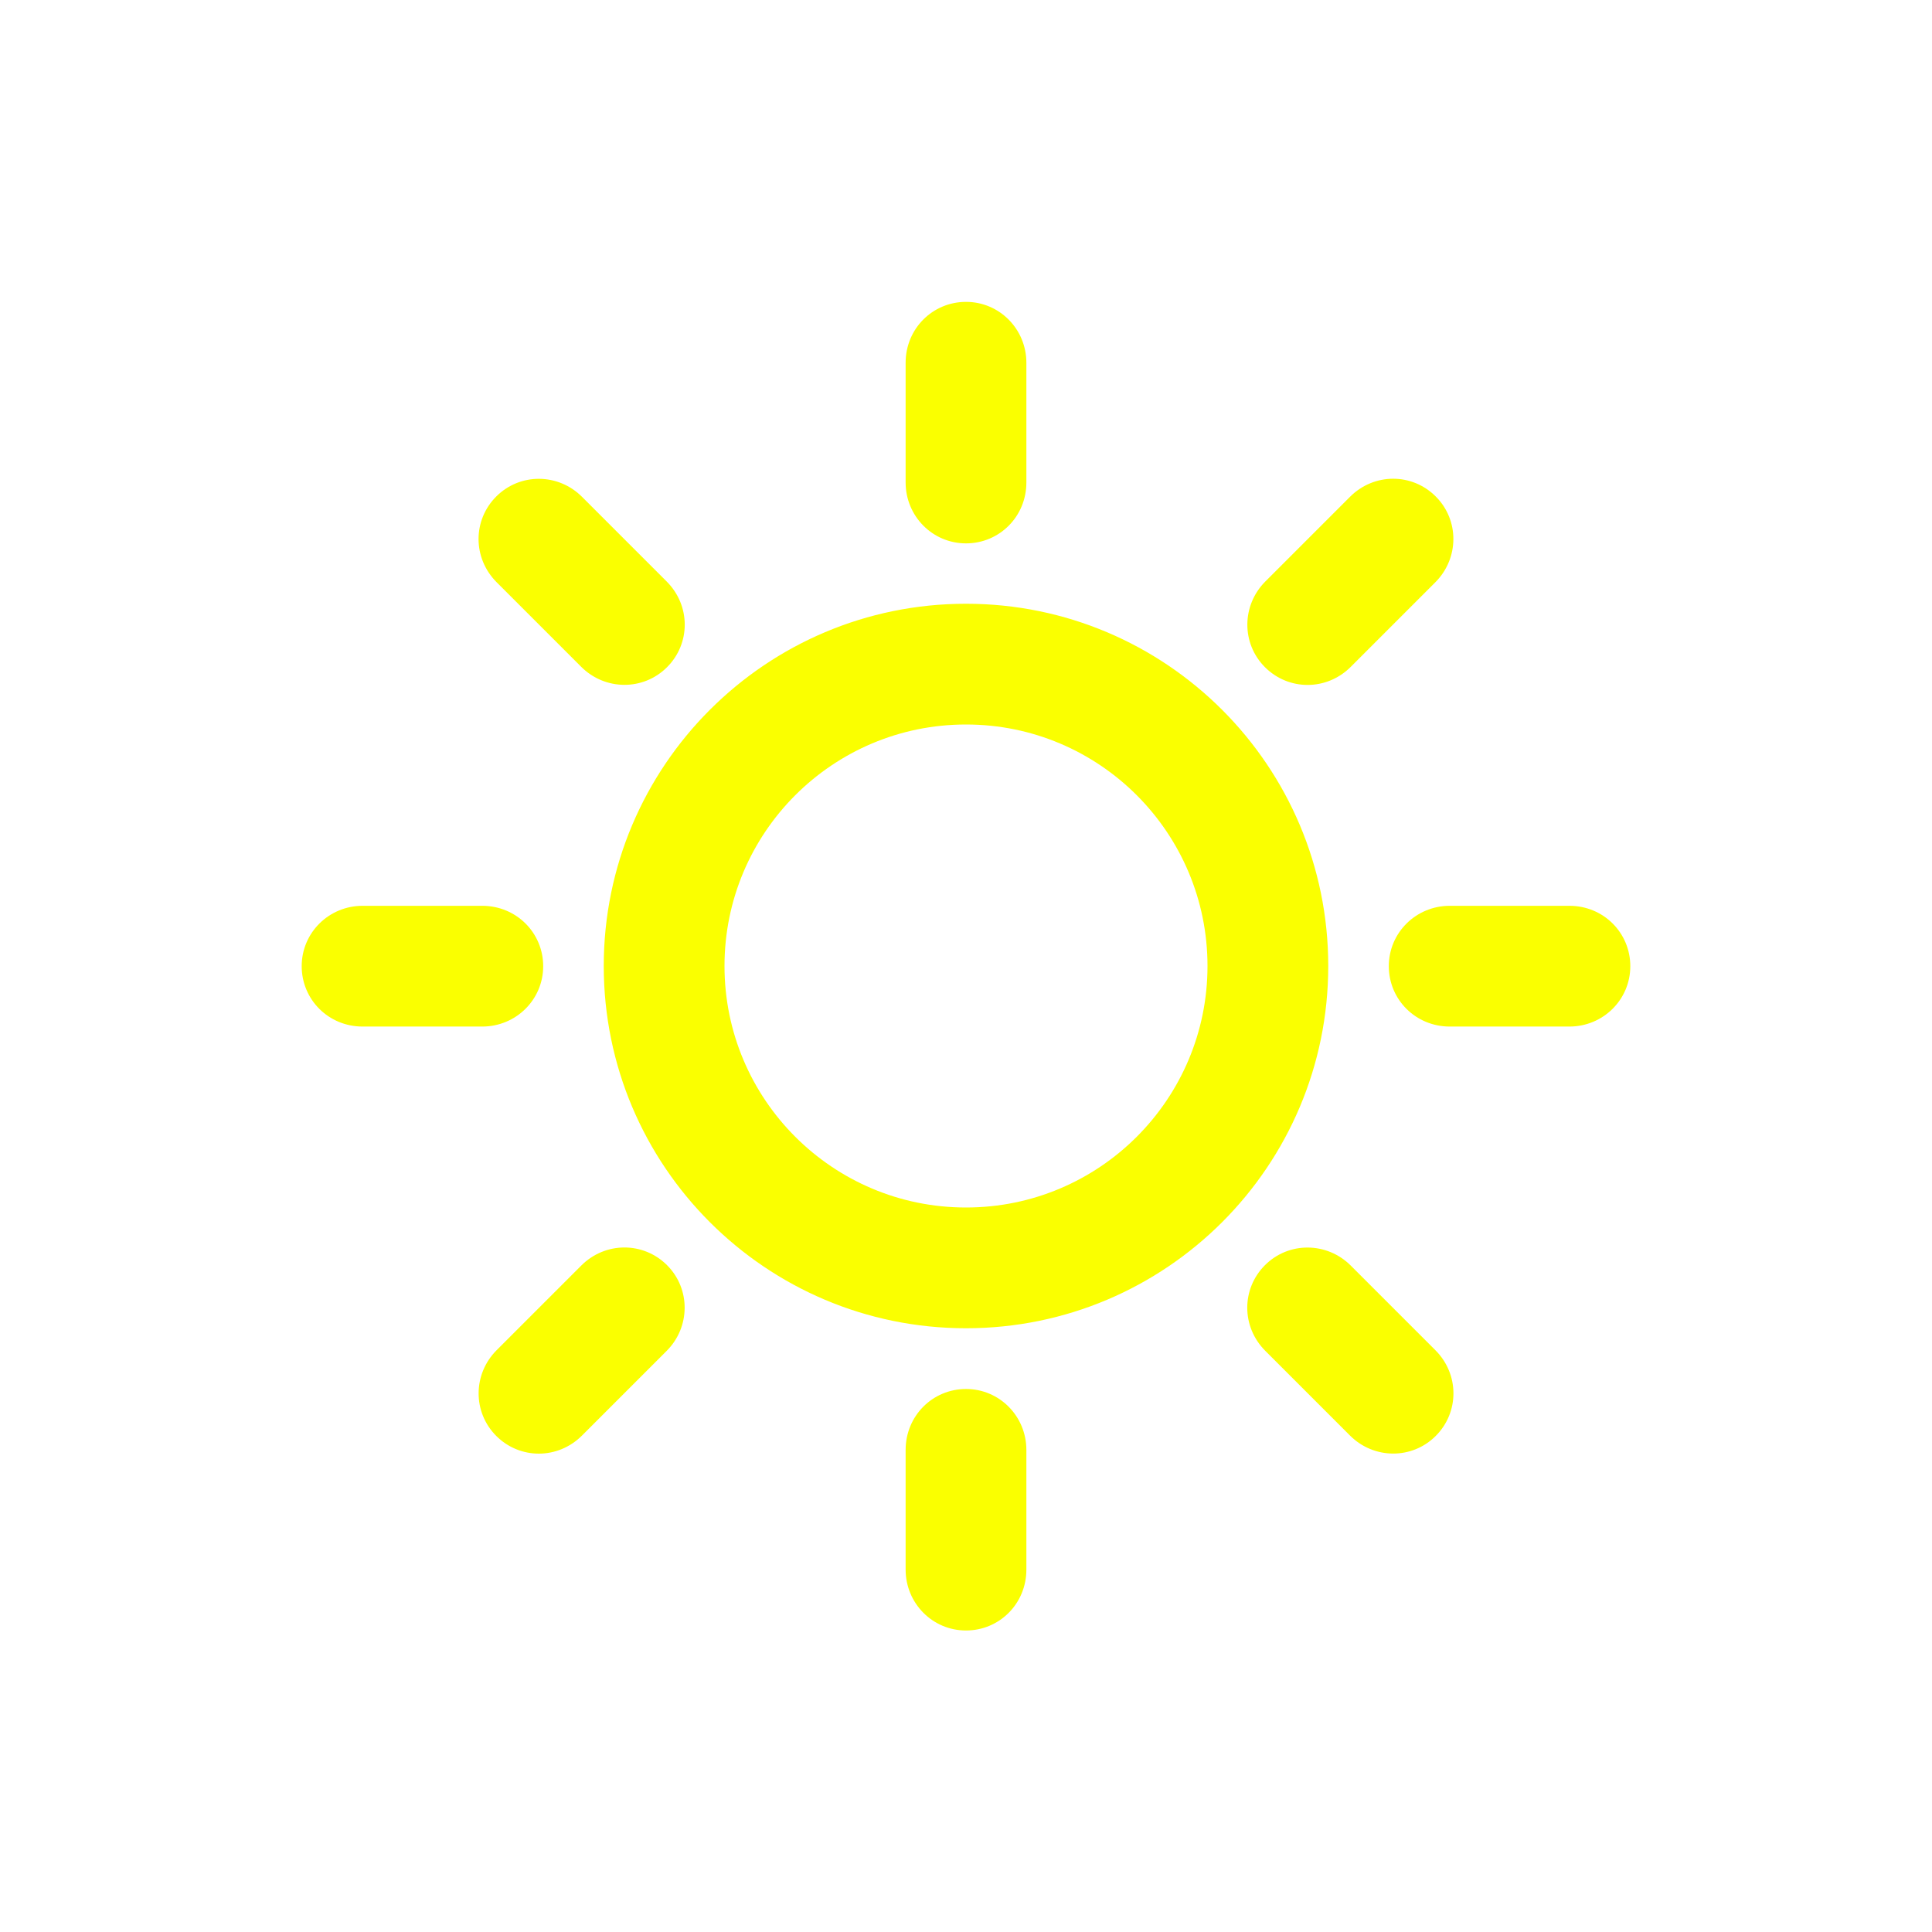
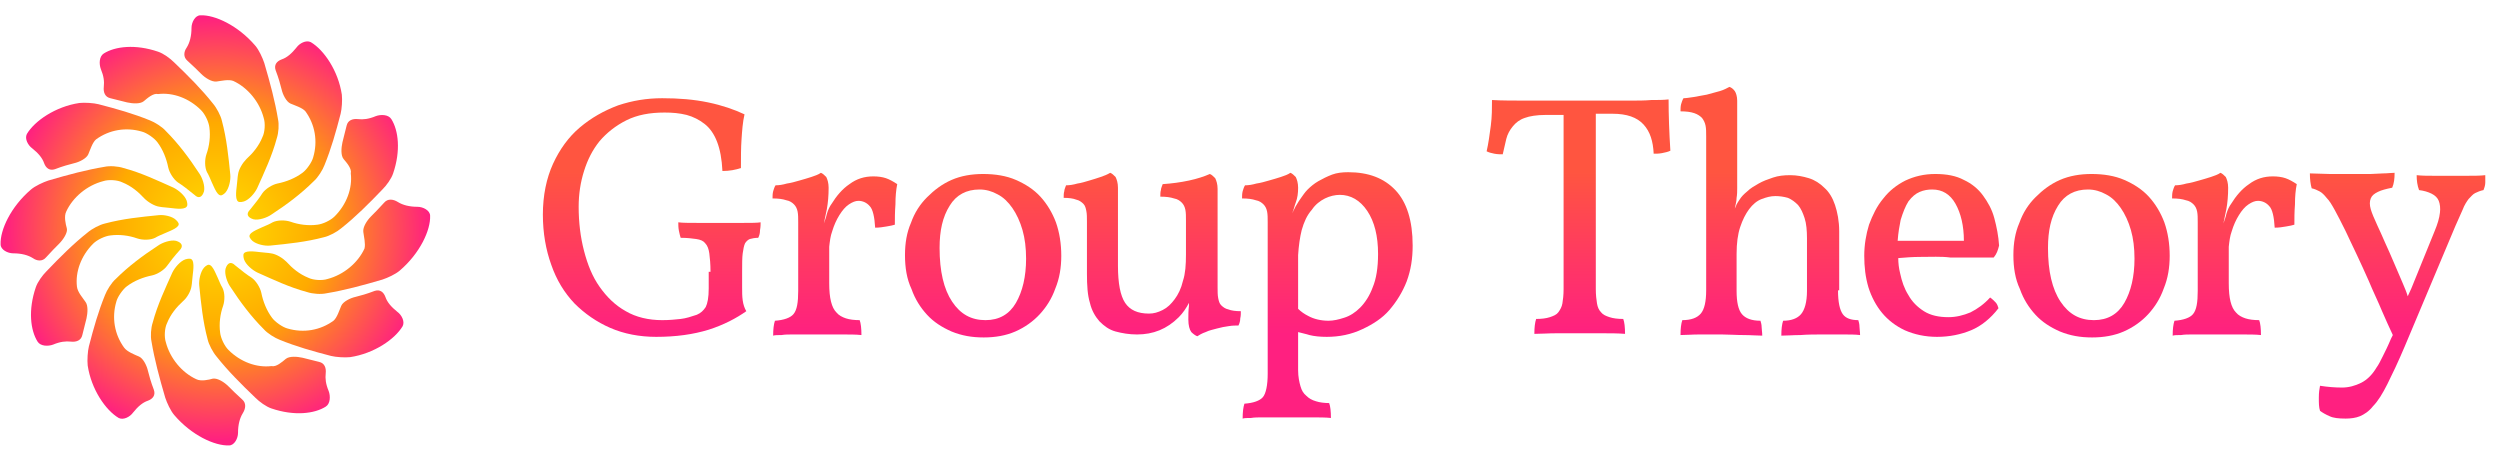
- <svg xmlns="http://www.w3.org/2000/svg" height="32px" version="1.1" viewBox="0 0 32 32" width="32px">
-   <defs />
-   <g fill="none" fill-rule="evenodd" id="Icons new Arranged Names Color" stroke="none" stroke-width="1">
-     <g fill="#FAFF00" id="55 Sun">
-       <path d="M16,9 C15.444,9 15,8.548 15,7.991 L15,6.009 C15,5.443 15.448,5 16,5 C16.556,5 17,5.452 17,6.009 L17,7.991 C17,8.557 16.552,9 16,9 Z M23.78,23.784 C23.387,24.177 22.754,24.171 22.36,23.777 L20.959,22.376 C20.558,21.976 20.561,21.346 20.952,20.955 C21.345,20.562 21.979,20.568 22.373,20.962 L23.774,22.363 C24.174,22.763 24.171,23.393 23.78,23.784 Z M16,20 C18.209,20 20,18.209 20,16 C20,13.791 18.209,12 16,12 C13.791,12 12,13.791 12,16 C12,18.209 13.791,20 16,20 Z M16,27.006 C15.444,27.006 15,26.554 15,25.997 L15,24.016 C15,23.45 15.448,23.006 16,23.006 C16.556,23.006 17,23.458 17,24.016 L17,25.997 C17,26.563 16.552,27.006 16,27.006 Z M20.952,11.051 C20.559,10.658 20.564,10.025 20.959,9.63 L22.36,8.229 C22.76,7.829 23.39,7.832 23.78,8.223 C24.174,8.616 24.168,9.249 23.774,9.644 L22.373,11.045 C21.973,11.445 21.343,11.442 20.952,11.051 Z M11.048,20.955 C11.441,21.348 11.436,21.982 11.041,22.376 L9.64,23.777 C9.24,24.177 8.61,24.174 8.22,23.784 C7.826,23.39 7.832,22.757 8.226,22.363 L9.627,20.962 C10.027,20.562 10.657,20.565 11.048,20.955 Z M16,22 C12.686,22 10,19.314 10,16 C10,12.686 12.686,10 16,10 C19.314,10 22,12.686 22,16 C22,19.314 19.314,22 16,22 Z M4.997,16.003 C4.997,15.447 5.449,15.003 6.006,15.003 L7.987,15.003 C8.553,15.003 8.997,15.451 8.997,16.003 C8.997,16.559 8.545,17.003 7.987,17.003 L6.006,17.003 C5.44,17.003 4.997,16.555 4.997,16.003 Z M23.003,16.003 C23.003,15.447 23.455,15.003 24.013,15.003 L25.994,15.003 C26.56,15.003 27.003,15.451 27.003,16.003 C27.003,16.559 26.551,17.003 25.994,17.003 L24.013,17.003 C23.447,17.003 23.003,16.555 23.003,16.003 Z M8.22,8.223 C8.613,7.83 9.246,7.835 9.64,8.229 L11.041,9.63 C11.442,10.031 11.439,10.661 11.048,11.051 C10.655,11.444 10.021,11.439 9.627,11.045 L8.226,9.644 C7.826,9.243 7.829,8.613 8.22,8.223 Z M8.22,8.223" id="Oval 13" />
+ <svg xmlns="http://www.w3.org/2000/svg" width="143px" height="26px" viewBox="0 0 143 26" version="1.1">
+   <defs>
+     <linearGradient x1="50.445%" y1="98.869%" x2="50.445%" y2="30.941%" id="linearGradient-1">
+       <stop stop-color="#FF2080" offset="0%" />
+       <stop stop-color="#FF5540" offset="100%" />
+     </linearGradient>
+     <linearGradient x1="49.951%" y1="99.076%" x2="49.951%" y2="-0.453%" id="linearGradient-2">
+       <stop stop-color="#FF2080" offset="0%" />
+       <stop stop-color="#FF5540" offset="100%" />
+     </linearGradient>
+     <linearGradient x1="49.539%" y1="97.984%" x2="49.539%" y2="-1.181%" id="linearGradient-3">
+       <stop stop-color="#FF2080" offset="0%" />
+       <stop stop-color="#FF5540" offset="100%" />
+     </linearGradient>
+     <linearGradient x1="49.669%" y1="98.714%" x2="49.669%" y2="-0.451%" id="linearGradient-4">
+       <stop stop-color="#FF2080" offset="0%" />
+       <stop stop-color="#FF5540" offset="100%" />
+     </linearGradient>
+     <linearGradient x1="49.646%" y1="65.733%" x2="49.646%" y2="-0.057%" id="linearGradient-5">
+       <stop stop-color="#FF2080" offset="0%" />
+       <stop stop-color="#FF5540" offset="100%" />
+     </linearGradient>
+     <linearGradient x1="49.594%" y1="100.121%" x2="49.594%" y2="30.983%" id="linearGradient-6">
+       <stop stop-color="#FF2080" offset="0%" />
+       <stop stop-color="#FF5540" offset="100%" />
+     </linearGradient>
+     <linearGradient x1="49.858%" y1="99.395%" x2="49.858%" y2="34.236%" id="linearGradient-7">
+       <stop stop-color="#FF2080" offset="0%" />
+       <stop stop-color="#FF5540" offset="100%" />
+     </linearGradient>
+     <linearGradient x1="50.288%" y1="98.343%" x2="50.288%" y2="-1.185%" id="linearGradient-8">
+       <stop stop-color="#FF2080" offset="0%" />
+       <stop stop-color="#FF5540" offset="100%" />
+     </linearGradient>
+     <linearGradient x1="49.529%" y1="97.984%" x2="49.529%" y2="-1.181%" id="linearGradient-9">
+       <stop stop-color="#FF2080" offset="0%" />
+       <stop stop-color="#FF5540" offset="100%" />
+     </linearGradient>
+     <linearGradient x1="50.153%" y1="99.076%" x2="50.153%" y2="-0.453%" id="linearGradient-10">
+       <stop stop-color="#FF2080" offset="0%" />
+       <stop stop-color="#FF5540" offset="100%" />
+     </linearGradient>
+     <linearGradient x1="49.748%" y1="65.65%" x2="49.748%" y2="-0.3%" id="linearGradient-11">
+       <stop stop-color="#FF2080" offset="0%" />
+       <stop stop-color="#FF5540" offset="100%" />
+     </linearGradient>
+     <radialGradient cx="107.301%" cy="133.416%" fx="107.301%" fy="133.416%" r="224.411%" gradientTransform="translate(1.073006,1.334163),scale(0.52959,1),translate(-1.073006,-1.334163)" id="radialGradient-12">
+       <stop stop-color="#FFE000" offset="0%" />
+       <stop stop-color="#FFAA00" offset="50%" />
+       <stop stop-color="#FF2080" offset="100%" />
+     </radialGradient>
+     <radialGradient cx="116.056%" cy="66.263%" fx="116.056%" fy="66.263%" r="224.648%" gradientTransform="translate(1.160558,0.662631),scale(0.504858,1),translate(-1.160558,-0.662631)" id="radialGradient-13">
+       <stop stop-color="#FFE000" offset="0%" />
+       <stop stop-color="#FFAA00" offset="50%" />
+       <stop stop-color="#FF2080" offset="100%" />
+     </radialGradient>
+     <radialGradient cx="126.11%" cy="10.442%" fx="126.11%" fy="10.442%" r="162.09%" gradientTransform="translate(1.261096,0.104419),scale(0.884438,1),translate(-1.261096,-0.104419)" id="radialGradient-14">
+       <stop stop-color="#FFE000" offset="0%" />
+       <stop stop-color="#FFAA00" offset="50%" />
+       <stop stop-color="#FF2080" offset="100%" />
+     </radialGradient>
+     <radialGradient cx="137.575%" cy="-6.65%" fx="137.575%" fy="-6.65%" r="224.411%" gradientTransform="translate(1.375748,-0.066502),scale(1,0.52959),translate(-1.375748,0.066502)" id="radialGradient-15">
+       <stop stop-color="#FFE000" offset="0%" />
+       <stop stop-color="#FFAA00" offset="50%" />
+       <stop stop-color="#FF2080" offset="100%" />
+     </radialGradient>
+     <radialGradient cx="70.426%" cy="-16.074%" fx="70.426%" fy="-16.074%" r="224.648%" gradientTransform="translate(0.704259,-0.16074),scale(1,0.504858),translate(-0.704259,0.16074)" id="radialGradient-16">
+       <stop stop-color="#FFE000" offset="0%" />
+       <stop stop-color="#FFAA00" offset="50%" />
+       <stop stop-color="#FF2080" offset="100%" />
+     </radialGradient>
+     <radialGradient cx="13.902%" cy="-24.287%" fx="13.902%" fy="-24.287%" r="162.09%" gradientTransform="translate(0.139021,-0.242868),scale(1,0.879946),translate(-0.139021,0.242868)" id="radialGradient-17">
+       <stop stop-color="#FFE000" offset="0%" />
+       <stop stop-color="#FFAA00" offset="50%" />
+       <stop stop-color="#FF2080" offset="100%" />
+     </radialGradient>
+     <radialGradient cx="-4.448%" cy="-36.347%" fx="-4.448%" fy="-36.347%" r="224.411%" gradientTransform="translate(-0.044479,-0.363466),scale(0.52959,1),translate(0.044479,0.363466)" id="radialGradient-18">
+       <stop stop-color="#FFE000" offset="0%" />
+       <stop stop-color="#FFAA00" offset="50%" />
+       <stop stop-color="#FF2080" offset="100%" />
+     </radialGradient>
+     <radialGradient cx="-13.972%" cy="30.803%" fx="-13.972%" fy="30.803%" r="224.648%" gradientTransform="translate(-0.139724,0.308035),scale(0.504858,1),translate(0.139724,-0.308035)" id="radialGradient-19">
+       <stop stop-color="#FFE000" offset="0%" />
+       <stop stop-color="#FFAA00" offset="50%" />
+       <stop stop-color="#FF2080" offset="100%" />
+     </radialGradient>
+     <radialGradient cx="-21.644%" cy="86.985%" fx="-21.644%" fy="86.985%" r="162.09%" gradientTransform="translate(-0.216438,0.86985),scale(0.879946,1),translate(0.216438,-0.86985)" id="radialGradient-20">
+       <stop stop-color="#FFE000" offset="0%" />
+       <stop stop-color="#FFAA00" offset="50%" />
+       <stop stop-color="#FF2080" offset="100%" />
+     </radialGradient>
+     <radialGradient cx="-32.188%" cy="105.098%" fx="-32.188%" fy="105.098%" r="224.411%" gradientTransform="translate(-0.321882,1.050983),scale(1,0.52959),translate(0.321882,-1.050983)" id="radialGradient-21">
+       <stop stop-color="#FFE000" offset="0%" />
+       <stop stop-color="#FFAA00" offset="50%" />
+       <stop stop-color="#FF2080" offset="100%" />
+     </radialGradient>
+     <radialGradient cx="34.966%" cy="114.274%" fx="34.966%" fy="114.274%" r="224.648%" gradientTransform="translate(0.349663,1.142736),scale(1,0.504858),translate(-0.349663,-1.142736)" id="radialGradient-22">
+       <stop stop-color="#FFE000" offset="0%" />
+       <stop stop-color="#FFAA00" offset="50%" />
+       <stop stop-color="#FF2080" offset="100%" />
+     </radialGradient>
+     <radialGradient cx="89.989%" cy="122.424%" fx="89.989%" fy="122.424%" r="162.09%" gradientTransform="translate(0.899886,1.224243),scale(1,0.879946),translate(-0.899886,-1.224243)" id="radialGradient-23">
+       <stop stop-color="#FFE000" offset="0%" />
+       <stop stop-color="#FFAA00" offset="50%" />
+       <stop stop-color="#FF2080" offset="100%" />
+     </radialGradient>
+   </defs>
+   <g id="Page-1" stroke="none" stroke-width="1" fill="none" fill-rule="evenodd">
+     <g id="Artboard" transform="translate(-95, -116)" fill-rule="nonzero">
+       <g id="gt-logo-H" transform="translate(95, 116.5341)">
+         <g id="XMLID_2773_" transform="translate(31.05226, 4.436037)">
+           <path d="M9.589,10.578 C9.589,10.135 9.555,9.793 9.52,9.52 C9.486,9.282 9.418,9.077 9.282,8.94 C9.179,8.804 9.009,8.736 8.77,8.701 C8.531,8.667 8.258,8.633 7.882,8.633 C7.848,8.531 7.814,8.394 7.78,8.224 C7.746,8.053 7.746,7.882 7.746,7.746 C7.985,7.78 8.36,7.78 8.838,7.78 C9.316,7.78 9.759,7.78 10.169,7.78 C10.578,7.78 11.022,7.78 11.465,7.78 C11.909,7.78 12.25,7.78 12.455,7.746 C12.455,7.848 12.455,8.019 12.421,8.19 C12.421,8.36 12.387,8.497 12.319,8.633 C12.114,8.633 11.977,8.667 11.841,8.701 C11.738,8.736 11.636,8.838 11.568,8.94 C11.5,9.077 11.465,9.282 11.431,9.52 C11.397,9.759 11.397,10.135 11.397,10.578 L11.397,11.465 C11.397,11.738 11.397,11.977 11.431,12.216 C11.465,12.455 11.534,12.66 11.636,12.83 C11.056,13.24 10.339,13.615 9.486,13.888 C8.599,14.161 7.61,14.298 6.483,14.298 C5.528,14.298 4.641,14.127 3.856,13.786 C3.071,13.445 2.389,12.967 1.809,12.387 C1.228,11.773 0.785,11.056 0.478,10.169 C0.171,9.316 0,8.36 0,7.302 C0,6.21 0.205,5.221 0.58,4.402 C0.955,3.583 1.467,2.866 2.116,2.32 C2.764,1.774 3.481,1.365 4.3,1.058 C5.119,0.785 5.937,0.648 6.825,0.648 C7.78,0.648 8.633,0.717 9.452,0.887 C10.271,1.058 10.954,1.297 11.534,1.57 C11.431,2.013 11.397,2.491 11.363,3.003 C11.329,3.481 11.329,4.027 11.329,4.641 C11.022,4.743 10.681,4.811 10.271,4.811 C10.237,4.129 10.135,3.583 9.964,3.139 C9.793,2.696 9.555,2.355 9.247,2.116 C8.94,1.877 8.599,1.706 8.224,1.604 C7.814,1.501 7.405,1.467 6.961,1.467 C6.108,1.467 5.391,1.604 4.777,1.911 C4.163,2.218 3.651,2.627 3.242,3.105 C2.832,3.617 2.559,4.163 2.355,4.811 C2.15,5.46 2.047,6.142 2.047,6.859 C2.047,7.746 2.15,8.599 2.355,9.384 C2.559,10.169 2.832,10.851 3.242,11.431 C3.651,12.011 4.129,12.489 4.743,12.83 C5.323,13.172 6.04,13.342 6.825,13.342 C7.234,13.342 7.575,13.308 7.882,13.274 C8.19,13.24 8.497,13.137 8.804,13.035 C9.043,12.933 9.179,12.796 9.316,12.592 C9.418,12.387 9.486,12.046 9.486,11.534 L9.486,10.578 L9.589,10.578 Z" id="XMLID_2798_" fill="url(#linearGradient-1)" />
+           <path d="M16.55,8.258 C16.447,8.531 16.413,8.838 16.379,9.145 L16.379,11.227 C16.379,11.67 16.413,12.011 16.482,12.284 C16.55,12.557 16.652,12.762 16.789,12.899 C16.925,13.069 17.13,13.172 17.335,13.24 C17.539,13.308 17.812,13.342 18.12,13.342 C18.188,13.513 18.222,13.82 18.222,14.195 C17.915,14.161 17.539,14.161 17.096,14.161 C16.652,14.161 16.209,14.161 15.731,14.161 L15.014,14.161 C14.775,14.161 14.537,14.161 14.298,14.161 C14.059,14.161 13.854,14.161 13.649,14.195 C13.445,14.195 13.274,14.195 13.172,14.229 C13.172,13.854 13.206,13.581 13.274,13.376 C13.786,13.342 14.161,13.206 14.332,13.001 C14.537,12.762 14.605,12.319 14.605,11.67 L14.605,7.746 C14.605,7.507 14.605,7.302 14.571,7.132 C14.537,6.961 14.468,6.825 14.366,6.722 C14.264,6.62 14.127,6.518 13.922,6.483 C13.718,6.415 13.479,6.381 13.137,6.381 C13.137,6.245 13.137,6.108 13.172,5.972 C13.206,5.869 13.24,5.733 13.308,5.63 C13.513,5.63 13.718,5.596 13.956,5.528 C14.195,5.494 14.434,5.426 14.673,5.357 C14.912,5.289 15.151,5.221 15.356,5.153 C15.56,5.084 15.765,5.016 15.901,4.914 C16.004,4.948 16.106,5.05 16.209,5.153 C16.277,5.289 16.345,5.494 16.345,5.767 C16.345,6.21 16.311,6.62 16.243,6.995 L16.072,7.814 C16.14,7.61 16.209,7.439 16.243,7.268 C16.311,7.029 16.413,6.825 16.516,6.688 C16.789,6.245 17.13,5.835 17.539,5.562 C17.949,5.255 18.392,5.119 18.904,5.119 C19.177,5.119 19.416,5.153 19.621,5.221 C19.826,5.289 20.065,5.426 20.269,5.562 C20.201,5.903 20.167,6.279 20.167,6.722 C20.133,7.166 20.133,7.541 20.133,7.882 C20.03,7.917 19.86,7.951 19.655,7.985 C19.45,8.019 19.246,8.053 19.007,8.053 C18.973,7.439 18.87,6.995 18.7,6.825 C18.529,6.62 18.29,6.518 18.051,6.518 C17.881,6.518 17.71,6.586 17.505,6.722 C17.301,6.859 17.13,7.064 16.959,7.337 C16.789,7.61 16.652,7.917 16.55,8.258 Z" id="XMLID_2796_" fill="url(#linearGradient-2)" />
+           <path d="M20.713,9.623 C20.713,8.94 20.815,8.326 21.054,7.78 C21.259,7.2 21.566,6.722 21.975,6.313 C22.385,5.903 22.829,5.562 23.375,5.323 C23.92,5.084 24.535,4.982 25.183,4.982 C25.866,4.982 26.514,5.084 27.06,5.323 C27.606,5.562 28.084,5.869 28.459,6.279 C28.834,6.688 29.141,7.2 29.346,7.746 C29.551,8.326 29.653,8.974 29.653,9.657 C29.653,10.339 29.551,10.954 29.312,11.534 C29.107,12.114 28.8,12.592 28.425,13.001 C28.049,13.41 27.572,13.752 27.026,13.991 C26.48,14.229 25.866,14.332 25.217,14.332 C24.535,14.332 23.955,14.229 23.375,13.991 C22.829,13.752 22.351,13.445 21.975,13.035 C21.6,12.626 21.293,12.148 21.088,11.568 C20.815,10.988 20.713,10.339 20.713,9.623 Z M22.692,9.213 C22.692,10.544 22.931,11.568 23.409,12.284 C23.886,13.001 24.501,13.342 25.32,13.342 C26.104,13.342 26.684,13.001 27.06,12.353 C27.435,11.704 27.64,10.851 27.64,9.828 C27.64,9.213 27.572,8.667 27.435,8.19 C27.299,7.712 27.094,7.268 26.855,6.927 C26.616,6.586 26.343,6.313 26.002,6.142 C25.695,5.972 25.354,5.869 24.978,5.869 C24.228,5.869 23.647,6.176 23.272,6.791 C22.863,7.439 22.692,8.224 22.692,9.213 Z" id="XMLID_2793_" fill="url(#linearGradient-3)" />
+           <path d="M36.785,7.644 C36.785,7.405 36.785,7.2 36.751,7.029 C36.717,6.859 36.648,6.722 36.546,6.62 C36.444,6.518 36.307,6.415 36.103,6.381 C35.898,6.313 35.659,6.279 35.318,6.279 C35.318,6.142 35.318,6.006 35.352,5.903 C35.352,5.801 35.42,5.664 35.454,5.562 C35.966,5.528 36.478,5.46 36.956,5.357 C37.433,5.255 37.843,5.119 38.15,4.982 C38.252,5.016 38.355,5.119 38.457,5.221 C38.525,5.357 38.594,5.562 38.594,5.835 L38.594,11.465 C38.594,11.704 38.594,11.909 38.628,12.08 C38.662,12.25 38.696,12.387 38.798,12.489 C38.901,12.592 39.037,12.694 39.208,12.728 C39.378,12.796 39.617,12.83 39.924,12.83 C39.924,12.967 39.924,13.103 39.89,13.24 C39.89,13.376 39.856,13.513 39.788,13.649 C39.651,13.649 39.447,13.649 39.242,13.683 C39.003,13.718 38.798,13.752 38.559,13.82 C38.321,13.888 38.116,13.922 37.911,14.025 C37.706,14.093 37.536,14.195 37.433,14.264 C37.331,14.229 37.194,14.127 37.092,14.025 C36.99,13.888 36.921,13.649 36.921,13.308 C36.921,13.035 36.921,12.796 36.956,12.523 L36.956,12.353 C36.819,12.626 36.614,12.933 36.376,13.172 C35.693,13.854 34.908,14.161 33.987,14.161 C33.543,14.161 33.134,14.093 32.758,13.991 C32.383,13.888 32.11,13.683 31.837,13.41 C31.598,13.137 31.393,12.796 31.291,12.353 C31.155,11.909 31.121,11.363 31.121,10.681 L31.121,7.712 C31.121,7.473 31.121,7.268 31.086,7.098 C31.052,6.927 31.018,6.791 30.916,6.688 C30.813,6.586 30.677,6.483 30.506,6.449 C30.336,6.381 30.097,6.347 29.79,6.347 C29.79,6.21 29.79,6.074 29.824,5.972 C29.824,5.869 29.892,5.733 29.926,5.63 C30.131,5.63 30.336,5.596 30.575,5.528 C30.813,5.494 31.018,5.426 31.257,5.357 C31.496,5.289 31.701,5.221 31.905,5.153 C32.11,5.084 32.281,5.016 32.451,4.914 C32.554,4.948 32.656,5.05 32.758,5.153 C32.827,5.289 32.895,5.494 32.895,5.767 L32.895,10.237 C32.895,11.227 33.031,11.943 33.304,12.353 C33.577,12.762 34.021,12.967 34.669,12.967 C34.942,12.967 35.181,12.899 35.454,12.762 C35.727,12.626 35.932,12.421 36.137,12.148 C36.341,11.875 36.512,11.534 36.614,11.09 C36.751,10.681 36.785,10.169 36.785,9.589 L36.785,7.644 Z" id="XMLID_2791_" fill="url(#linearGradient-4)" />
+           <path d="M44.838,14.298 C44.463,14.298 44.122,14.264 43.849,14.195 C43.644,14.127 43.439,14.093 43.2,14.025 L43.2,16.209 C43.2,16.584 43.268,16.891 43.337,17.13 C43.405,17.369 43.507,17.539 43.678,17.676 C43.814,17.812 43.985,17.915 44.224,17.983 C44.429,18.051 44.702,18.085 44.975,18.085 C45.043,18.256 45.077,18.563 45.077,18.938 C44.77,18.904 44.394,18.904 43.951,18.904 C43.507,18.904 43.064,18.904 42.586,18.904 L41.869,18.904 C41.63,18.904 41.392,18.904 41.153,18.904 C40.914,18.904 40.709,18.904 40.504,18.938 C40.3,18.938 40.129,18.938 40.027,18.973 C40.027,18.597 40.061,18.324 40.129,18.12 C40.641,18.085 41.016,17.949 41.187,17.744 C41.358,17.539 41.46,17.062 41.46,16.413 L41.46,7.746 C41.46,7.507 41.46,7.302 41.426,7.132 C41.392,6.961 41.323,6.825 41.221,6.722 C41.119,6.62 40.982,6.518 40.777,6.483 C40.573,6.415 40.334,6.381 39.993,6.381 C39.993,6.245 39.993,6.108 40.027,5.972 C40.061,5.869 40.095,5.733 40.163,5.63 C40.368,5.63 40.573,5.596 40.812,5.528 C41.05,5.494 41.289,5.426 41.528,5.357 C41.767,5.289 42.006,5.221 42.211,5.153 C42.415,5.084 42.62,5.016 42.757,4.914 C42.859,4.948 42.961,5.05 43.064,5.153 C43.132,5.289 43.2,5.494 43.2,5.767 C43.2,6.074 43.166,6.347 43.064,6.62 C42.995,6.791 42.961,6.995 42.859,7.234 L43.064,6.825 C43.2,6.586 43.303,6.449 43.371,6.347 C43.473,6.21 43.576,6.04 43.746,5.869 C43.917,5.699 44.122,5.528 44.36,5.391 C44.599,5.255 44.872,5.119 45.145,5.016 C45.418,4.914 45.725,4.88 46.067,4.88 C47.227,4.88 48.114,5.221 48.762,5.903 C49.411,6.586 49.752,7.644 49.752,9.077 C49.752,9.828 49.649,10.476 49.411,11.124 C49.172,11.738 48.831,12.284 48.421,12.762 C48.012,13.24 47.466,13.581 46.885,13.854 C46.237,14.161 45.555,14.298 44.838,14.298 Z M43.405,8.19 C43.303,8.599 43.234,9.077 43.2,9.623 L43.2,12.694 C43.371,12.865 43.576,13.001 43.78,13.103 C44.087,13.274 44.497,13.376 44.94,13.376 C45.213,13.376 45.521,13.308 45.828,13.206 C46.169,13.103 46.476,12.899 46.749,12.626 C47.022,12.353 47.295,11.943 47.466,11.465 C47.67,10.988 47.773,10.339 47.773,9.555 C47.773,8.531 47.568,7.712 47.158,7.098 C46.749,6.483 46.203,6.176 45.589,6.176 C45.316,6.176 45.009,6.245 44.736,6.381 C44.463,6.518 44.19,6.722 43.985,7.029 C43.712,7.337 43.541,7.712 43.405,8.19 Z" id="XMLID_2788_" fill="url(#linearGradient-5)" />
+           <path d="M58.351,1.604 L57.361,1.604 C56.85,1.604 56.44,1.672 56.167,1.774 C55.86,1.877 55.655,2.047 55.485,2.252 C55.314,2.457 55.177,2.696 55.109,2.969 C55.041,3.242 54.973,3.549 54.904,3.856 C54.768,3.856 54.597,3.856 54.427,3.822 C54.256,3.788 54.12,3.754 53.983,3.685 C54.086,3.242 54.154,2.73 54.222,2.218 C54.29,1.706 54.29,1.194 54.29,0.751 C54.836,0.785 55.553,0.785 56.474,0.785 C57.361,0.785 58.317,0.785 59.306,0.785 L60.774,0.785 C61.251,0.785 61.729,0.785 62.173,0.785 C62.616,0.785 63.026,0.785 63.401,0.751 C63.777,0.751 64.084,0.751 64.391,0.717 C64.391,1.604 64.425,2.593 64.493,3.651 C64.357,3.719 64.186,3.754 64.015,3.788 C63.845,3.822 63.674,3.822 63.538,3.822 C63.504,3.105 63.333,2.559 62.958,2.15 C62.582,1.74 62.002,1.536 61.183,1.536 L60.228,1.536 L60.228,11.568 C60.228,11.909 60.262,12.182 60.296,12.387 C60.33,12.592 60.398,12.762 60.535,12.899 C60.637,13.035 60.808,13.103 61.013,13.172 C61.217,13.24 61.49,13.274 61.797,13.274 C61.866,13.445 61.9,13.752 61.9,14.127 C61.49,14.093 61.047,14.093 60.603,14.093 C60.159,14.093 59.75,14.093 59.306,14.093 C58.897,14.093 58.453,14.093 57.976,14.093 C57.498,14.093 57.088,14.127 56.713,14.127 C56.713,13.752 56.747,13.479 56.815,13.274 C57.123,13.274 57.395,13.24 57.6,13.172 C57.805,13.103 57.976,13.035 58.078,12.899 C58.18,12.762 58.283,12.592 58.317,12.387 C58.351,12.182 58.385,11.909 58.385,11.568 L58.385,1.604 L58.351,1.604 Z" id="XMLID_2786_" fill="url(#linearGradient-6)" />
+           <path d="M74.082,11.636 C74.082,12.319 74.184,12.762 74.355,13.001 C74.525,13.24 74.833,13.342 75.242,13.342 C75.276,13.445 75.31,13.581 75.31,13.718 C75.31,13.854 75.344,13.991 75.344,14.195 C75.071,14.161 74.73,14.161 74.355,14.161 C73.979,14.161 73.604,14.161 73.195,14.161 C72.785,14.161 72.376,14.161 71.932,14.195 C71.523,14.195 71.147,14.229 70.84,14.229 C70.84,13.854 70.874,13.581 70.942,13.376 C71.42,13.376 71.761,13.24 71.966,13.001 C72.171,12.762 72.307,12.319 72.307,11.67 L72.307,8.667 C72.307,8.224 72.273,7.814 72.171,7.507 C72.069,7.2 71.966,6.961 71.796,6.756 C71.625,6.586 71.454,6.449 71.215,6.347 C70.977,6.279 70.738,6.245 70.499,6.245 C70.226,6.245 69.987,6.313 69.714,6.415 C69.441,6.518 69.202,6.722 68.997,6.995 C68.793,7.268 68.622,7.61 68.486,8.019 C68.349,8.428 68.281,8.94 68.281,9.555 L68.281,11.67 C68.281,12.319 68.383,12.762 68.588,13.001 C68.793,13.24 69.134,13.376 69.646,13.376 C69.68,13.479 69.714,13.615 69.714,13.752 C69.714,13.888 69.748,14.025 69.748,14.229 C69.475,14.229 69.1,14.195 68.69,14.195 C68.247,14.195 67.837,14.161 67.428,14.161 C67.018,14.161 66.609,14.161 66.165,14.161 C65.722,14.161 65.38,14.195 65.073,14.195 C65.073,13.82 65.107,13.547 65.176,13.342 C65.687,13.342 66.029,13.206 66.233,12.967 C66.438,12.728 66.541,12.284 66.541,11.636 L66.541,2.832 C66.541,2.593 66.541,2.389 66.506,2.218 C66.472,2.047 66.404,1.911 66.302,1.774 C66.199,1.672 66.063,1.57 65.858,1.501 C65.653,1.433 65.414,1.399 65.073,1.399 C65.073,1.263 65.073,1.126 65.107,0.99 C65.141,0.887 65.176,0.751 65.244,0.648 C65.38,0.648 65.585,0.614 65.824,0.58 C66.063,0.546 66.336,0.478 66.575,0.444 C66.848,0.375 67.087,0.307 67.325,0.239 C67.564,0.171 67.735,0.068 67.871,0 C67.974,0.034 68.076,0.102 68.178,0.239 C68.247,0.341 68.315,0.546 68.315,0.785 L68.315,5.801 C68.315,5.972 68.315,6.142 68.281,6.347 C68.281,6.552 68.213,6.756 68.178,6.961 C68.213,6.893 68.247,6.825 68.281,6.722 C68.315,6.654 68.383,6.552 68.451,6.449 C68.554,6.279 68.69,6.142 68.895,5.972 C69.066,5.801 69.305,5.664 69.543,5.528 C69.782,5.391 70.055,5.289 70.362,5.187 C70.669,5.084 70.977,5.05 71.352,5.05 C71.727,5.05 72.069,5.119 72.41,5.221 C72.751,5.323 73.058,5.528 73.297,5.767 C73.57,6.006 73.775,6.347 73.911,6.756 C74.048,7.166 74.15,7.678 74.15,8.258 L74.15,11.636 L74.082,11.636 Z" id="XMLID_2784_" fill="url(#linearGradient-7)" />
+           <path d="M78.791,9.725 C78.347,9.725 77.938,9.759 77.528,9.793 C77.528,10.066 77.562,10.374 77.631,10.646 C77.733,11.124 77.87,11.534 78.108,11.909 C78.313,12.284 78.62,12.592 78.996,12.83 C79.371,13.069 79.849,13.172 80.395,13.172 C80.838,13.172 81.248,13.069 81.657,12.899 C82.067,12.694 82.442,12.421 82.783,12.046 C82.886,12.114 82.988,12.216 83.09,12.319 C83.193,12.421 83.227,12.557 83.261,12.66 C82.817,13.24 82.271,13.683 81.691,13.922 C81.111,14.161 80.463,14.298 79.746,14.298 C79.064,14.298 78.45,14.161 77.904,13.922 C77.392,13.683 76.948,13.342 76.607,12.933 C76.266,12.523 75.993,12.011 75.822,11.465 C75.651,10.885 75.583,10.305 75.583,9.657 C75.583,9.043 75.686,8.428 75.856,7.882 C76.061,7.337 76.3,6.825 76.675,6.381 C77.016,5.937 77.46,5.596 77.938,5.357 C78.45,5.119 78.996,4.982 79.644,4.982 C80.292,4.982 80.838,5.084 81.282,5.323 C81.725,5.528 82.101,5.835 82.374,6.21 C82.647,6.586 82.886,6.995 83.022,7.507 C83.159,8.019 83.261,8.531 83.295,9.077 C83.227,9.35 83.159,9.555 82.988,9.759 L81.998,9.759 C81.555,9.759 81.043,9.759 80.497,9.759 C79.985,9.691 79.405,9.725 78.791,9.725 Z M77.665,7.61 C77.597,7.951 77.528,8.326 77.494,8.804 L81.282,8.804 C81.282,7.951 81.111,7.234 80.804,6.688 C80.497,6.142 80.053,5.869 79.473,5.869 C79.234,5.869 78.996,5.903 78.757,6.006 C78.518,6.108 78.313,6.279 78.108,6.552 C77.938,6.825 77.801,7.166 77.665,7.61 Z" id="XMLID_2781_" fill="url(#linearGradient-8)" />
+           <path d="M84.114,9.623 C84.114,8.94 84.216,8.326 84.455,7.78 C84.66,7.2 84.967,6.722 85.377,6.313 C85.786,5.903 86.23,5.562 86.776,5.323 C87.322,5.084 87.936,4.982 88.584,4.982 C89.267,4.982 89.915,5.084 90.461,5.323 C91.007,5.562 91.485,5.869 91.86,6.279 C92.235,6.688 92.543,7.2 92.747,7.746 C92.952,8.326 93.054,8.974 93.054,9.657 C93.054,10.339 92.952,10.954 92.713,11.534 C92.508,12.114 92.201,12.592 91.826,13.001 C91.451,13.41 90.973,13.752 90.427,13.991 C89.881,14.229 89.267,14.332 88.618,14.332 C87.936,14.332 87.356,14.229 86.776,13.991 C86.23,13.752 85.752,13.445 85.377,13.035 C85.001,12.626 84.694,12.148 84.489,11.568 C84.216,10.988 84.114,10.339 84.114,9.623 Z M86.093,9.213 C86.093,10.544 86.332,11.568 86.81,12.284 C87.288,13.001 87.902,13.342 88.721,13.342 C89.506,13.342 90.086,13.001 90.461,12.353 C90.836,11.704 91.041,10.851 91.041,9.828 C91.041,9.213 90.973,8.667 90.836,8.19 C90.7,7.712 90.495,7.268 90.256,6.927 C90.017,6.586 89.744,6.313 89.403,6.142 C89.096,5.972 88.755,5.869 88.379,5.869 C87.629,5.869 87.049,6.176 86.673,6.791 C86.264,7.439 86.093,8.224 86.093,9.213 Z" id="XMLID_2778_" fill="url(#linearGradient-9)" />
+           <path d="M96.603,8.258 C96.501,8.531 96.467,8.838 96.433,9.145 L96.433,11.227 C96.433,11.67 96.467,12.011 96.535,12.284 C96.603,12.557 96.706,12.762 96.842,12.899 C96.979,13.069 97.183,13.172 97.388,13.24 C97.593,13.308 97.866,13.342 98.173,13.342 C98.241,13.513 98.275,13.82 98.275,14.195 C97.968,14.161 97.593,14.161 97.149,14.161 C96.706,14.161 96.262,14.161 95.784,14.161 L95.068,14.161 C94.829,14.161 94.59,14.161 94.351,14.161 C94.112,14.161 93.907,14.161 93.703,14.195 C93.498,14.195 93.327,14.195 93.225,14.229 C93.225,13.854 93.259,13.581 93.327,13.376 C93.839,13.342 94.215,13.206 94.385,13.001 C94.59,12.762 94.658,12.319 94.658,11.67 L94.658,7.746 C94.658,7.507 94.658,7.302 94.624,7.132 C94.59,6.961 94.522,6.825 94.419,6.722 C94.317,6.62 94.18,6.518 93.976,6.483 C93.771,6.415 93.532,6.381 93.191,6.381 C93.191,6.245 93.191,6.108 93.225,5.972 C93.259,5.869 93.293,5.733 93.362,5.63 C93.566,5.63 93.771,5.596 94.01,5.528 C94.249,5.494 94.488,5.426 94.726,5.357 C94.965,5.289 95.204,5.221 95.409,5.153 C95.614,5.084 95.818,5.016 95.955,4.914 C96.057,4.948 96.16,5.05 96.262,5.153 C96.33,5.289 96.398,5.494 96.398,5.767 C96.398,6.21 96.364,6.62 96.296,6.995 L96.126,7.814 C96.194,7.61 96.262,7.439 96.296,7.268 C96.364,7.029 96.467,6.825 96.569,6.688 C96.842,6.245 97.183,5.835 97.593,5.562 C98.002,5.255 98.446,5.119 98.958,5.119 C99.231,5.119 99.47,5.153 99.674,5.221 C99.879,5.289 100.118,5.426 100.323,5.562 C100.254,5.903 100.22,6.279 100.22,6.722 C100.186,7.166 100.186,7.541 100.186,7.882 C100.084,7.917 99.913,7.951 99.708,7.985 C99.504,8.019 99.299,8.053 99.06,8.053 C99.026,7.439 98.924,6.995 98.753,6.825 C98.582,6.62 98.344,6.518 98.105,6.518 C97.934,6.518 97.763,6.586 97.559,6.722 C97.354,6.859 97.183,7.064 97.013,7.337 C96.842,7.61 96.706,7.917 96.603,8.258 Z" id="XMLID_2776_" fill="url(#linearGradient-10)" />
+           <path d="M108.205,8.258 C108.376,7.848 108.478,7.507 108.512,7.2 C108.546,6.927 108.512,6.688 108.444,6.518 C108.376,6.347 108.239,6.21 108.035,6.108 C107.83,6.006 107.591,5.937 107.318,5.903 C107.216,5.63 107.181,5.357 107.181,5.05 C107.489,5.084 107.796,5.084 108.103,5.084 L110.15,5.084 C110.491,5.084 110.799,5.084 111.106,5.05 C111.106,5.187 111.106,5.323 111.106,5.46 C111.106,5.596 111.072,5.733 111.003,5.903 C110.833,5.937 110.662,6.006 110.526,6.074 C110.389,6.142 110.287,6.279 110.15,6.415 C110.048,6.552 109.911,6.756 109.809,7.029 C109.707,7.268 109.57,7.575 109.399,7.951 L106.499,14.844 C106.124,15.731 105.782,16.447 105.509,16.993 C105.236,17.539 104.963,17.983 104.69,18.256 C104.452,18.563 104.179,18.734 103.94,18.836 C103.701,18.938 103.394,18.973 103.121,18.973 C102.711,18.973 102.404,18.938 102.199,18.836 C101.961,18.734 101.79,18.631 101.653,18.529 C101.585,18.324 101.585,18.085 101.585,17.778 C101.585,17.471 101.619,17.266 101.653,17.096 C102.097,17.164 102.507,17.198 102.916,17.198 C103.291,17.198 103.667,17.096 104.008,16.925 C104.349,16.755 104.656,16.447 104.895,16.038 C104.998,15.901 105.1,15.697 105.236,15.424 C105.373,15.151 105.544,14.81 105.714,14.4 C105.748,14.332 105.782,14.264 105.817,14.195 C105.612,13.752 105.407,13.308 105.202,12.83 C104.963,12.25 104.69,11.704 104.452,11.124 C104.213,10.578 103.974,10.066 103.735,9.555 C103.496,9.043 103.291,8.633 103.121,8.258 C102.882,7.78 102.677,7.371 102.507,7.064 C102.336,6.756 102.199,6.518 102.029,6.347 C101.892,6.176 101.756,6.04 101.619,5.972 C101.483,5.903 101.346,5.835 101.176,5.801 C101.108,5.562 101.073,5.289 101.073,4.948 C101.449,4.948 101.824,4.982 102.199,4.982 C102.575,4.982 102.95,4.982 103.291,4.982 L104.554,4.982 L105.271,4.948 C105.509,4.948 105.714,4.914 105.919,4.914 C105.919,5.255 105.885,5.528 105.782,5.767 C105.441,5.835 105.168,5.903 104.963,6.006 C104.759,6.108 104.622,6.21 104.554,6.381 C104.486,6.552 104.486,6.756 104.554,6.995 C104.622,7.234 104.759,7.541 104.929,7.917 C105.066,8.19 105.202,8.531 105.373,8.906 C105.544,9.282 105.714,9.657 105.885,10.066 C106.055,10.476 106.226,10.851 106.397,11.261 C106.499,11.5 106.601,11.738 106.67,11.977 C106.738,11.841 106.806,11.67 106.874,11.534 L108.205,8.258 Z" id="XMLID_2774_" fill="url(#linearGradient-11)" />
+         </g>
+         <g id="XMLID_2800_">
+           <path d="M5.05,8.292 C4.948,8.531 4.538,8.736 4.231,8.804 C3.958,8.872 3.583,8.974 3.139,9.145 C2.832,9.247 2.627,9.077 2.525,8.804 C2.423,8.497 2.184,8.224 1.843,7.951 C1.604,7.78 1.399,7.405 1.536,7.132 C1.979,6.381 3.173,5.562 4.538,5.357 C4.846,5.323 5.357,5.357 5.63,5.426 C6.688,5.699 7.644,5.972 8.565,6.347 C8.838,6.449 9.282,6.722 9.486,6.961 C10.203,7.678 10.817,8.497 11.397,9.384 C11.568,9.623 11.738,10.101 11.67,10.408 C11.568,10.749 11.363,10.851 11.124,10.612 C10.749,10.305 10.442,10.066 10.169,9.896 C9.93,9.725 9.691,9.35 9.623,9.043 C9.52,8.531 9.316,8.019 9.009,7.61 C8.838,7.371 8.394,7.064 8.121,6.995 C7.2,6.722 6.245,6.893 5.494,7.439 C5.289,7.61 5.153,8.053 5.05,8.292 Z" id="XMLID_2990_" fill="url(#radialGradient-12)" />
+           <path d="M9.759,11.363 C9.52,11.329 9.316,11.329 9.145,11.295 C8.838,11.261 8.463,11.022 8.258,10.817 C7.917,10.442 7.507,10.101 6.995,9.896 C6.722,9.759 6.21,9.725 5.903,9.828 C4.982,10.066 4.163,10.749 3.788,11.568 C3.651,11.841 3.754,12.284 3.822,12.523 C3.89,12.762 3.617,13.172 3.378,13.41 C3.173,13.615 2.935,13.854 2.627,14.195 C2.423,14.434 2.116,14.4 1.877,14.229 C1.604,14.059 1.228,13.956 0.751,13.956 C0.444,13.956 0.034,13.752 0.034,13.445 C2.08166817e-17,12.626 0.614,11.295 1.774,10.305 C2.013,10.101 2.457,9.896 2.764,9.793 C3.924,9.452 4.948,9.179 5.972,9.009 C6.279,8.94 6.756,8.974 7.064,9.077 C8.087,9.35 9.009,9.793 9.93,10.203 C10.203,10.339 10.578,10.646 10.681,10.954 C10.715,11.056 10.715,11.124 10.715,11.192 C10.681,11.5 10.066,11.397 9.759,11.363 Z" id="XMLID_2989_" fill="url(#radialGradient-13)" />
+           <path d="M9.452,12.796 C9.213,12.899 9.043,12.967 8.872,13.069 C8.599,13.206 8.155,13.206 7.848,13.103 C7.371,12.933 6.825,12.865 6.313,12.933 C6.006,12.967 5.562,13.172 5.323,13.41 C4.641,14.093 4.3,15.014 4.402,15.867 C4.436,16.174 4.743,16.516 4.88,16.72 C5.05,16.925 5.016,17.369 4.948,17.676 C4.88,17.915 4.811,18.256 4.709,18.631 C4.641,18.938 4.368,19.041 4.061,19.007 C3.754,18.973 3.446,19.007 3.037,19.177 C2.764,19.28 2.32,19.28 2.15,19.007 C1.74,18.358 1.604,17.198 2.047,15.901 C2.15,15.594 2.423,15.219 2.662,14.98 C3.446,14.161 4.197,13.41 5.016,12.762 C5.255,12.557 5.699,12.319 6.006,12.25 C7.029,11.977 8.053,11.875 9.077,11.773 C9.384,11.738 9.862,11.841 10.066,12.046 C10.135,12.114 10.169,12.148 10.203,12.216 C10.339,12.455 9.759,12.66 9.452,12.796 Z" id="XMLID_2988_" fill="url(#radialGradient-14)" />
+           <path d="M9.555,14.673 C9.384,14.912 9.009,15.151 8.701,15.219 C8.19,15.321 7.678,15.526 7.268,15.833 C7.029,16.004 6.722,16.447 6.654,16.72 C6.381,17.642 6.552,18.597 7.098,19.348 C7.268,19.587 7.712,19.757 7.951,19.86 C8.19,19.962 8.394,20.372 8.463,20.679 C8.531,20.952 8.633,21.327 8.804,21.771 C8.906,22.078 8.736,22.283 8.463,22.385 C8.155,22.487 7.882,22.726 7.61,23.067 C7.439,23.306 7.064,23.511 6.791,23.375 C6.04,22.931 5.221,21.737 5.016,20.372 C4.982,20.065 5.016,19.553 5.084,19.28 C5.357,18.222 5.63,17.266 6.006,16.345 C6.108,16.072 6.381,15.628 6.62,15.424 C7.337,14.707 8.155,14.093 9.043,13.513 C9.282,13.342 9.759,13.172 10.066,13.24 C10.408,13.342 10.51,13.547 10.271,13.786 C9.964,14.127 9.725,14.434 9.555,14.673 Z" id="XMLID_2987_" fill="url(#radialGradient-15)" />
+           <path d="M10.476,16.686 C10.101,17.028 9.759,17.437 9.555,17.949 C9.418,18.222 9.384,18.734 9.486,19.041 C9.725,19.962 10.408,20.781 11.227,21.156 C11.5,21.293 11.943,21.191 12.182,21.122 C12.455,21.088 12.83,21.327 13.069,21.566 C13.274,21.771 13.513,22.01 13.854,22.317 C14.093,22.521 14.059,22.829 13.888,23.102 C13.718,23.375 13.615,23.75 13.615,24.228 C13.615,24.535 13.41,24.944 13.103,24.944 C12.284,24.978 10.954,24.364 9.964,23.204 C9.759,22.965 9.555,22.521 9.452,22.214 C9.111,21.054 8.838,20.03 8.667,19.007 C8.599,18.7 8.633,18.222 8.736,17.915 C9.009,16.891 9.452,15.97 9.862,15.048 C9.998,14.775 10.305,14.4 10.612,14.298 C10.715,14.264 10.783,14.264 10.851,14.264 C11.158,14.264 11.056,14.912 11.022,15.219 C10.988,15.458 10.988,15.663 10.954,15.833 C10.919,16.106 10.715,16.482 10.476,16.686 Z" id="XMLID_2986_" fill="url(#radialGradient-16)" />
+           <path d="M16.345,19.996 C16.55,19.826 16.993,19.86 17.301,19.928 C17.539,19.996 17.881,20.065 18.256,20.167 C18.563,20.235 18.665,20.508 18.631,20.815 C18.597,21.122 18.631,21.429 18.802,21.839 C18.904,22.112 18.904,22.556 18.631,22.726 C17.983,23.136 16.823,23.272 15.526,22.829 C15.219,22.726 14.844,22.453 14.605,22.214 C13.786,21.429 13.035,20.679 12.387,19.86 C12.182,19.621 11.943,19.177 11.875,18.87 C11.602,17.847 11.5,16.823 11.397,15.799 C11.363,15.492 11.465,15.014 11.67,14.775 C11.738,14.707 11.773,14.673 11.841,14.639 C12.114,14.468 12.319,15.083 12.455,15.356 C12.557,15.594 12.626,15.765 12.728,15.936 C12.865,16.209 12.865,16.652 12.762,16.959 C12.592,17.437 12.523,17.983 12.592,18.495 C12.626,18.802 12.83,19.246 13.069,19.484 C13.752,20.167 14.673,20.508 15.526,20.406 C15.799,20.474 16.14,20.167 16.345,19.996 Z" id="XMLID_2985_" fill="url(#radialGradient-17)" />
+           <path d="M19.519,16.959 C19.621,16.72 20.03,16.516 20.338,16.447 C20.611,16.379 20.986,16.277 21.429,16.106 C21.737,16.004 21.941,16.174 22.044,16.447 C22.146,16.755 22.385,17.028 22.726,17.301 C22.965,17.471 23.17,17.847 23.033,18.12 C22.59,18.87 21.395,19.689 20.03,19.894 C19.723,19.928 19.211,19.894 18.938,19.826 C17.881,19.553 16.925,19.28 16.004,18.904 C15.731,18.802 15.287,18.529 15.083,18.29 C14.366,17.574 13.752,16.755 13.172,15.867 C13.001,15.628 12.83,15.151 12.899,14.844 C13.001,14.502 13.206,14.4 13.445,14.639 C13.82,14.946 14.127,15.185 14.4,15.356 C14.639,15.526 14.878,15.901 14.946,16.209 C15.048,16.72 15.253,17.232 15.56,17.642 C15.731,17.881 16.174,18.188 16.447,18.256 C17.369,18.529 18.324,18.358 19.075,17.812 C19.28,17.642 19.416,17.198 19.519,16.959 Z" id="XMLID_2984_" fill="url(#radialGradient-18)" />
+           <path d="M20.781,12.728 C20.747,12.455 20.986,12.08 21.225,11.841 C21.429,11.636 21.668,11.397 21.975,11.056 C22.18,10.817 22.487,10.851 22.76,11.022 C23.033,11.192 23.409,11.295 23.886,11.295 C24.193,11.295 24.603,11.5 24.603,11.807 C24.637,12.626 24.023,13.956 22.863,14.946 C22.624,15.151 22.18,15.356 21.873,15.458 C20.713,15.799 19.689,16.072 18.665,16.243 C18.358,16.311 17.881,16.277 17.574,16.174 C16.55,15.901 15.628,15.458 14.707,15.048 C14.434,14.912 14.059,14.605 13.956,14.298 C13.922,14.195 13.922,14.127 13.922,14.059 C13.922,13.752 14.571,13.854 14.878,13.888 C15.117,13.922 15.321,13.922 15.492,13.956 C15.799,13.991 16.174,14.229 16.379,14.434 C16.72,14.81 17.13,15.151 17.642,15.356 C17.915,15.492 18.427,15.526 18.734,15.424 C19.655,15.185 20.474,14.502 20.849,13.683 C20.918,13.41 20.815,13.001 20.781,12.728 Z" id="XMLID_2983_" fill="url(#radialGradient-19)" />
+           <path d="M19.655,8.565 C19.484,8.36 19.519,7.917 19.587,7.61 C19.655,7.371 19.723,7.029 19.826,6.654 C19.894,6.347 20.167,6.245 20.474,6.279 C20.781,6.313 21.088,6.279 21.498,6.108 C21.771,6.006 22.214,6.006 22.385,6.279 C22.794,6.927 22.931,8.087 22.487,9.384 C22.385,9.691 22.112,10.066 21.873,10.305 C21.088,11.124 20.338,11.875 19.519,12.523 C19.28,12.728 18.836,12.967 18.529,13.035 C17.505,13.308 16.482,13.41 15.458,13.513 C15.151,13.547 14.673,13.445 14.434,13.24 C14.366,13.172 14.332,13.137 14.298,13.069 C14.127,12.796 14.741,12.592 15.014,12.455 C15.253,12.353 15.424,12.284 15.594,12.182 C15.867,12.046 16.311,12.046 16.618,12.148 C17.096,12.319 17.642,12.387 18.154,12.319 C18.461,12.284 18.904,12.08 19.143,11.841 C19.826,11.158 20.167,10.237 20.065,9.384 C20.133,9.111 19.826,8.77 19.655,8.565 Z" id="XMLID_2982_" fill="url(#radialGradient-20)" />
+           <path d="M16.618,5.391 C16.379,5.289 16.174,4.88 16.106,4.573 C16.038,4.3 15.936,3.924 15.765,3.481 C15.663,3.173 15.833,2.969 16.106,2.866 C16.413,2.764 16.686,2.525 16.959,2.184 C17.13,1.945 17.505,1.74 17.778,1.877 C18.529,2.32 19.348,3.515 19.553,4.88 C19.587,5.187 19.553,5.699 19.484,5.972 C19.211,7.029 18.938,7.985 18.563,8.906 C18.461,9.179 18.188,9.623 17.949,9.828 C17.232,10.544 16.413,11.158 15.526,11.738 C15.287,11.909 14.81,12.08 14.502,12.011 C14.161,11.909 14.059,11.704 14.298,11.465 C14.605,11.09 14.844,10.783 15.014,10.51 C15.185,10.271 15.56,10.032 15.867,9.964 C16.379,9.862 16.891,9.657 17.301,9.35 C17.539,9.179 17.847,8.736 17.915,8.463 C18.188,7.541 18.017,6.586 17.471,5.835 C17.301,5.63 16.857,5.494 16.618,5.391 Z" id="XMLID_2981_" fill="url(#radialGradient-21)" />
+           <path d="M12.387,4.129 C12.114,4.163 11.738,3.924 11.5,3.685 C11.295,3.481 11.056,3.242 10.715,2.935 C10.476,2.73 10.51,2.423 10.681,2.184 C10.851,1.911 10.954,1.536 10.954,1.058 C10.954,0.751 11.158,0.341 11.465,0.341 C12.284,0.307 13.615,0.921 14.605,2.082 C14.81,2.32 15.014,2.764 15.117,3.071 C15.458,4.231 15.731,5.255 15.901,6.279 C15.97,6.586 15.936,7.064 15.833,7.371 C15.56,8.394 15.117,9.316 14.707,10.237 C14.571,10.51 14.264,10.885 13.956,10.988 C13.854,11.022 13.786,11.022 13.718,11.022 C13.41,11.022 13.513,10.374 13.547,10.066 C13.581,9.828 13.581,9.623 13.615,9.452 C13.649,9.145 13.888,8.77 14.093,8.565 C14.468,8.224 14.81,7.814 15.014,7.302 C15.151,7.029 15.185,6.518 15.083,6.21 C14.844,5.289 14.161,4.47 13.342,4.095 C13.069,3.992 12.66,4.095 12.387,4.129 Z" id="XMLID_2980_" fill="url(#radialGradient-22)" />
+           <path d="M8.224,5.255 C8.019,5.426 7.575,5.391 7.268,5.323 C7.029,5.255 6.688,5.187 6.313,5.084 C6.006,5.016 5.903,4.743 5.937,4.436 C5.972,4.129 5.937,3.822 5.767,3.412 C5.664,3.139 5.664,2.696 5.937,2.525 C6.586,2.116 7.746,1.979 9.043,2.423 C9.35,2.525 9.725,2.798 9.964,3.037 C10.783,3.822 11.534,4.573 12.182,5.391 C12.387,5.63 12.626,6.074 12.694,6.381 C12.967,7.405 13.069,8.428 13.172,9.452 C13.206,9.759 13.103,10.237 12.899,10.476 C12.83,10.544 12.796,10.578 12.728,10.612 C12.455,10.783 12.25,10.169 12.114,9.896 C12.011,9.657 11.943,9.486 11.841,9.316 C11.704,9.043 11.704,8.599 11.807,8.292 C11.977,7.814 12.046,7.268 11.977,6.756 C11.943,6.449 11.738,6.006 11.5,5.767 C10.817,5.084 9.896,4.743 9.043,4.846 C8.77,4.777 8.428,5.084 8.224,5.255 Z" id="XMLID_2979_" fill="url(#radialGradient-23)" />
+         </g>
+       </g>
    </g>
  </g>
</svg>
